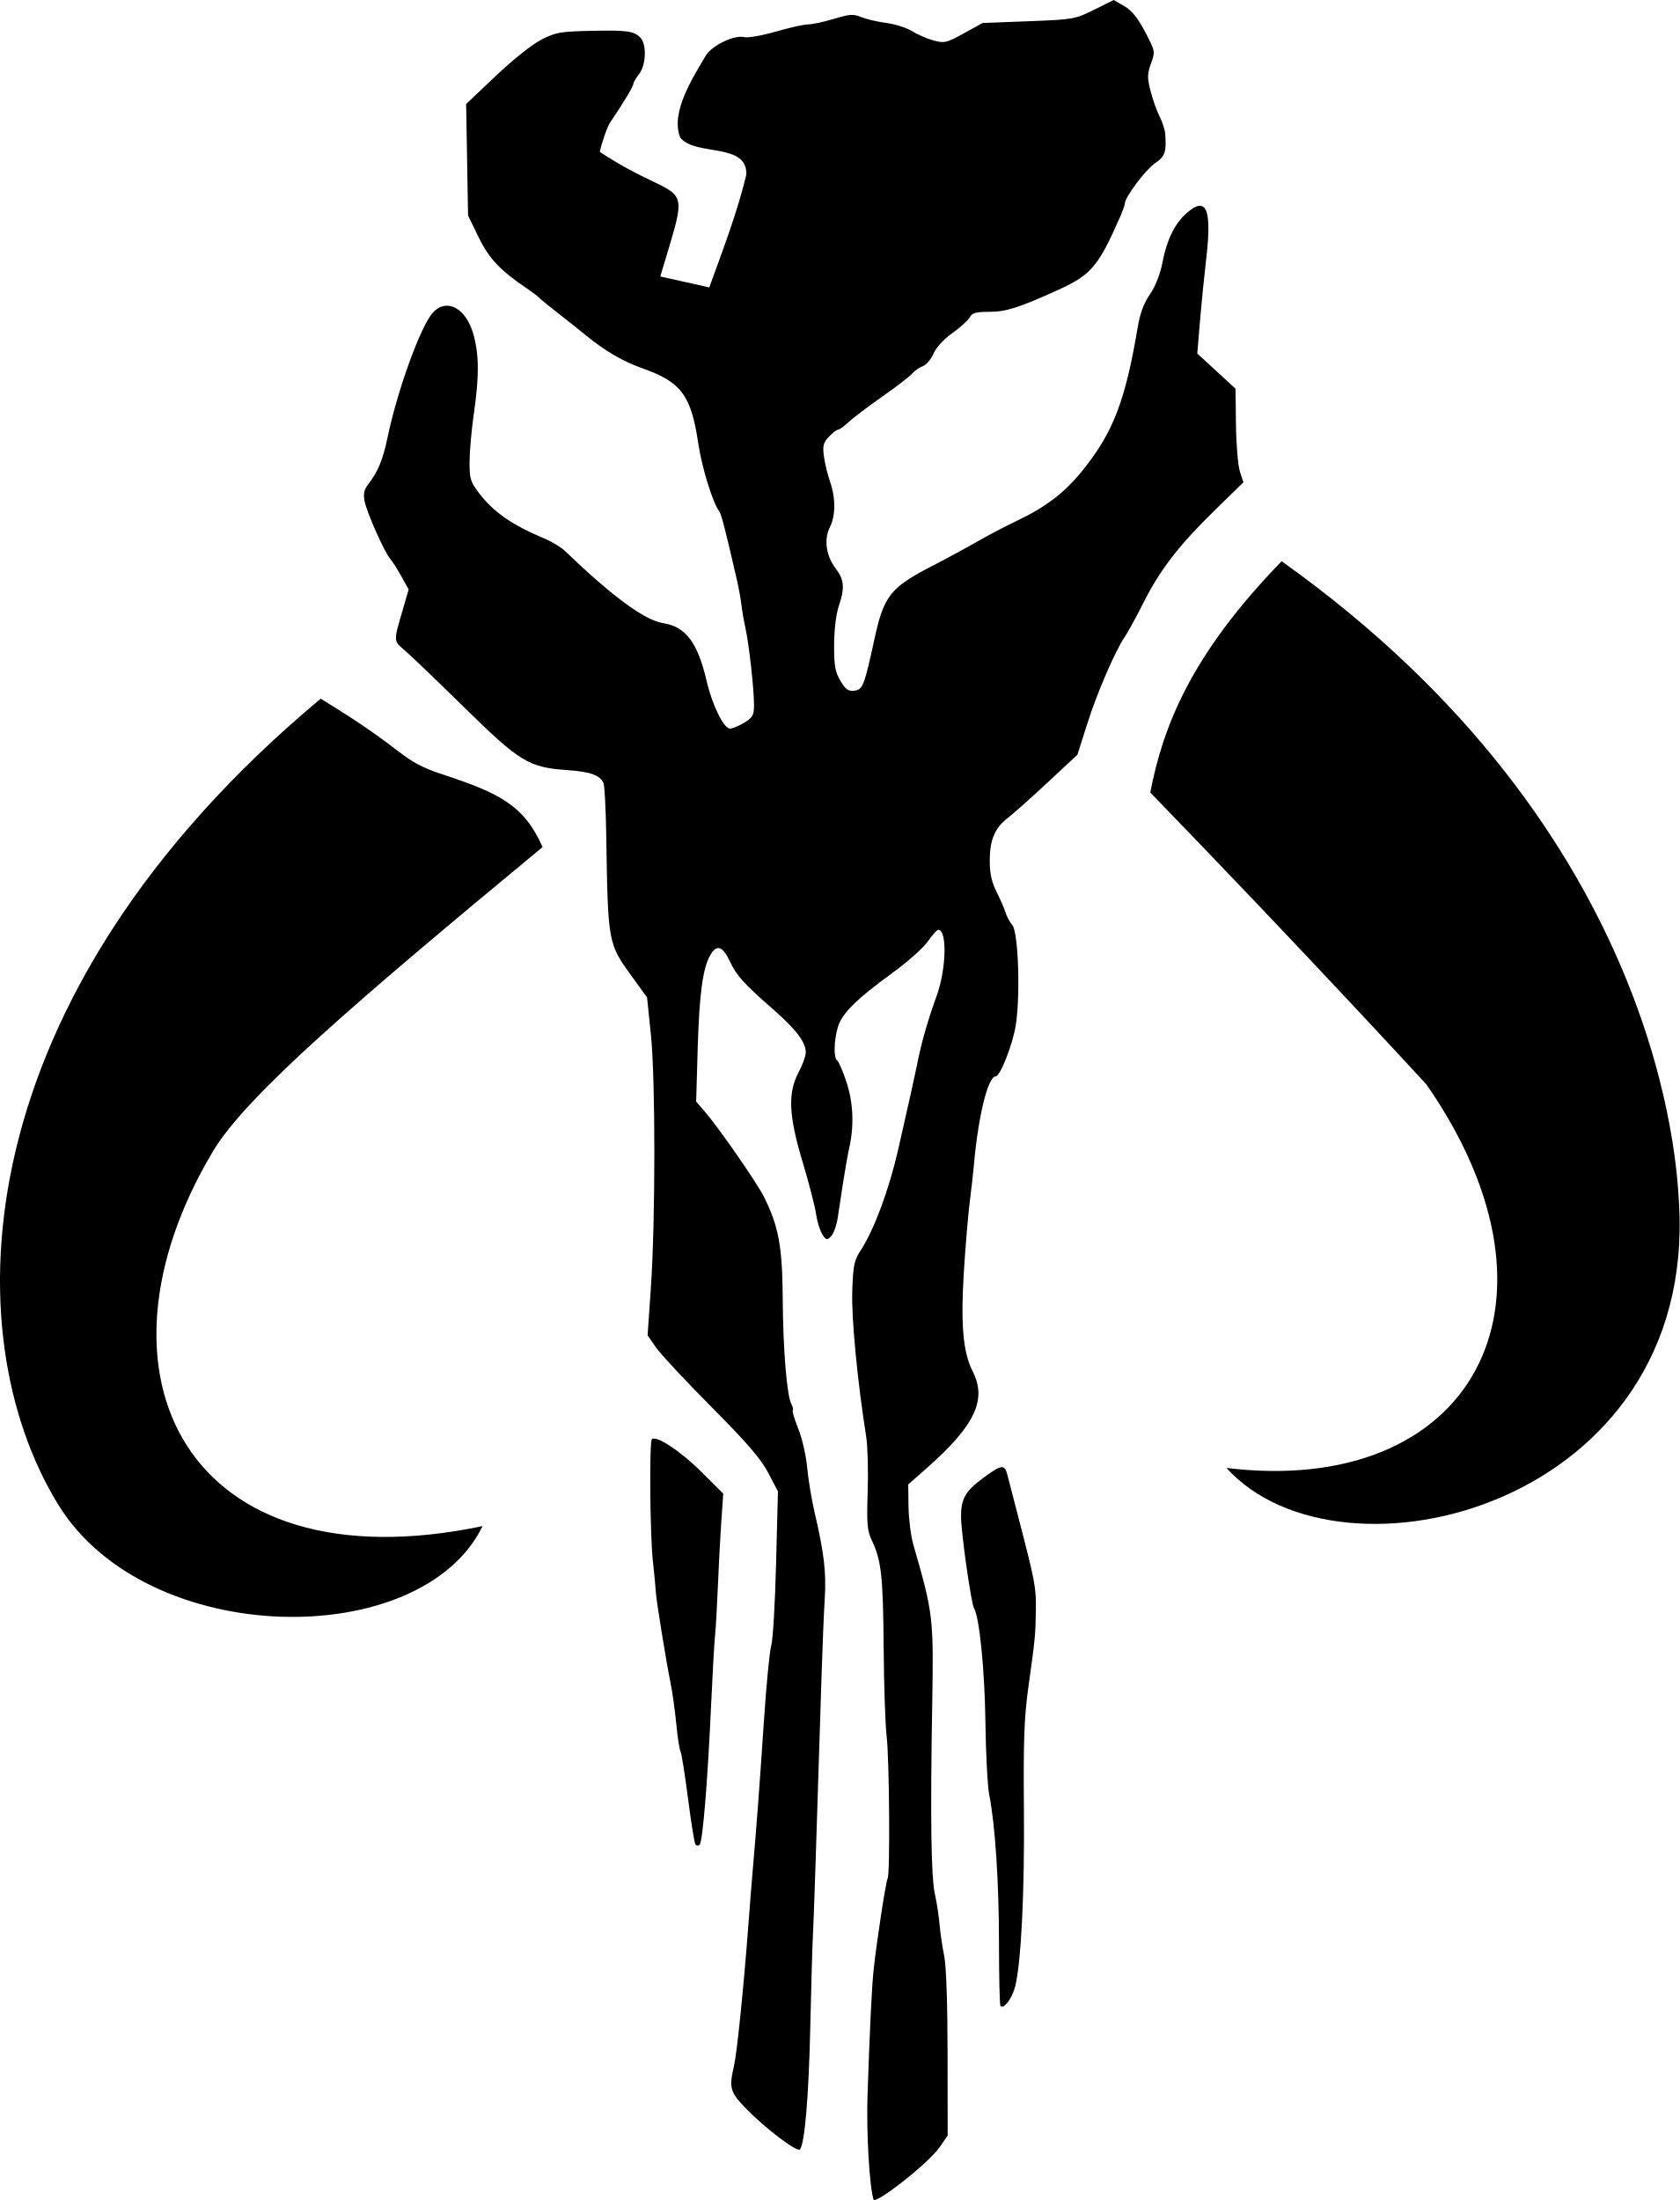
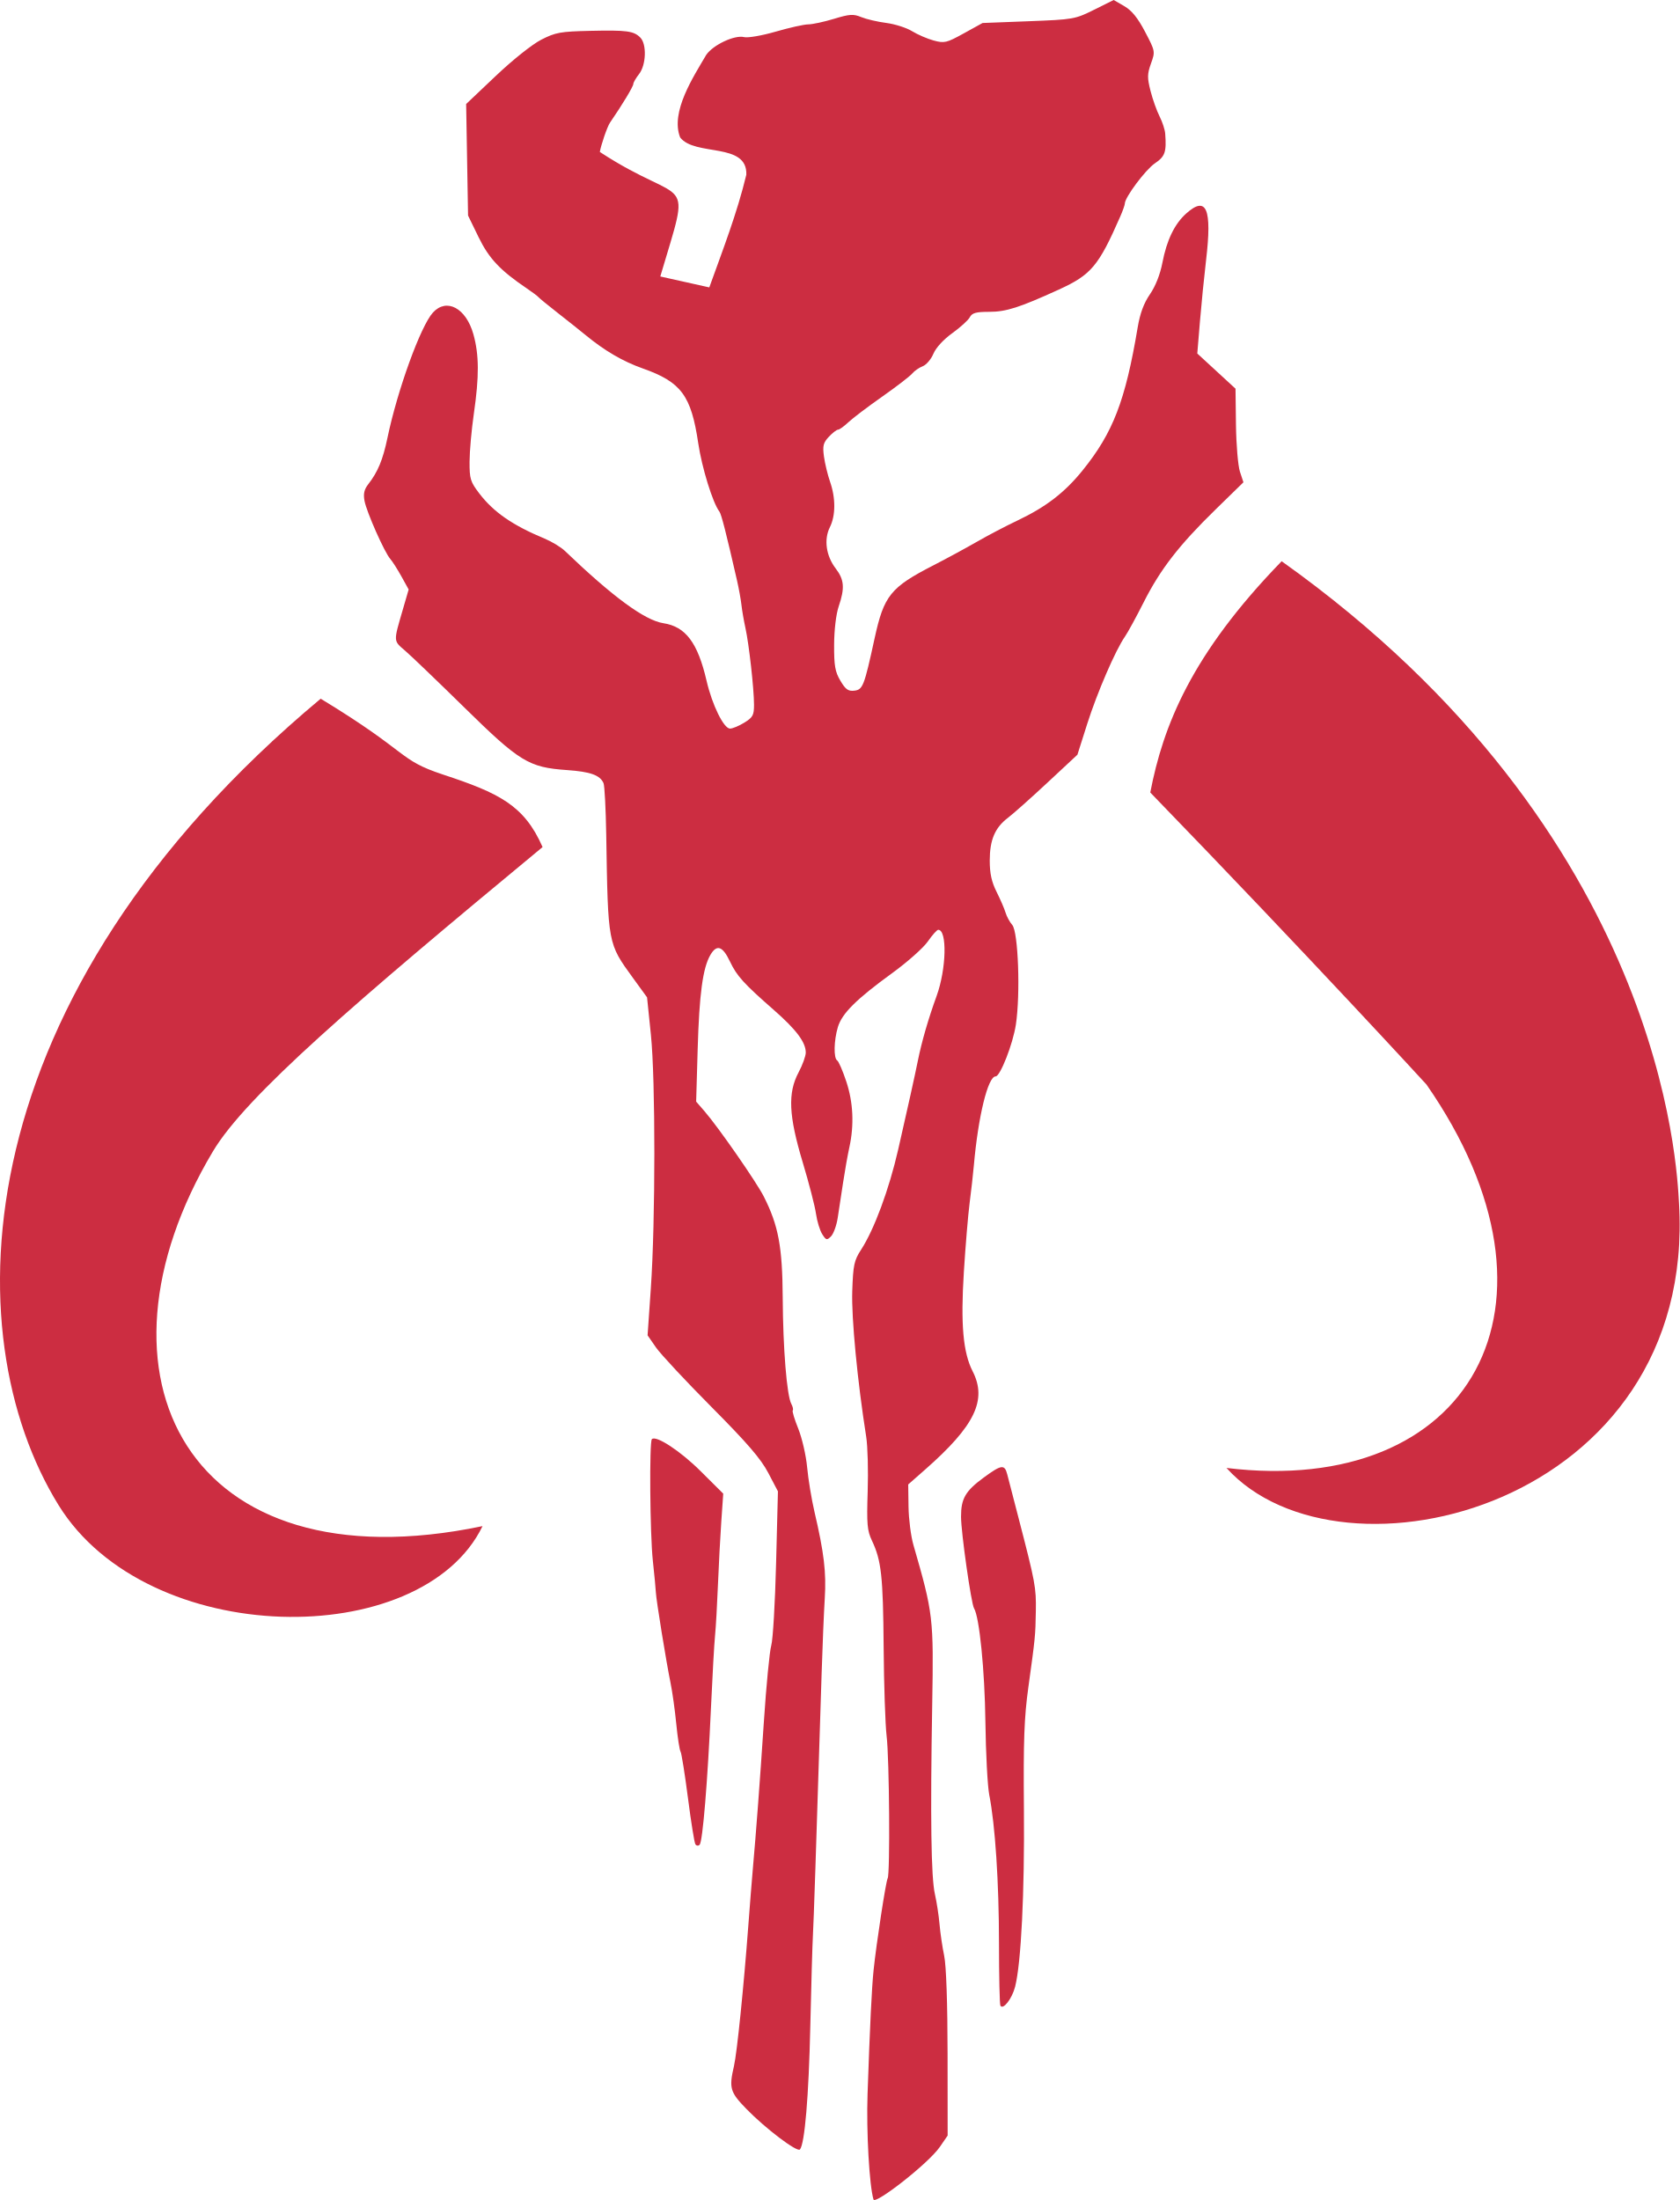
<svg xmlns="http://www.w3.org/2000/svg" version="1.0" width="229.033" height="300" id="s1">
  <g transform="translate(-31.30441,-452.0879)" id="l1">
-     <path d="M150.414,752.023C149.839,750.112 149.424,742.747 149.602,737.618C149.924,728.31 150.176,723.132 150.422,720.765C150.798,717.133 152.102,708.622 152.341,708.235C152.69,707.671 152.577,691.903 152.201,688.821C152.018,687.312 151.835,681.847 151.795,676.676C151.721,667.026 151.486,664.886 150.197,662.168C149.552,660.809 149.475,659.917 149.619,655.473C149.711,652.652 149.621,649.301 149.419,648.026C148.219,640.426 147.392,631.796 147.515,628.164C147.636,624.579 147.765,623.972 148.723,622.496C150.512,619.737 152.537,614.273 153.774,608.863C155.095,603.084 156.045,598.794 156.465,596.713C156.987,594.122 157.886,591.019 159.021,587.894C160.35,584.233 160.479,578.879 159.238,578.879C159.065,578.879 158.428,579.592 157.824,580.464C157.22,581.336 155.035,583.278 152.969,584.779C148.066,588.342 146.112,590.283 145.553,592.149C145.008,593.97 144.958,596.384 145.459,596.694C145.658,596.816 146.215,598.103 146.698,599.552C147.649,602.411 147.793,605.484 147.118,608.549C146.891,609.584 146.505,611.754 146.262,613.37C146.019,614.987 145.689,617.155 145.528,618.187C145.366,619.22 144.957,620.343 144.617,620.682C144.055,621.244 143.947,621.217 143.415,620.373C143.094,619.863 142.714,618.61 142.57,617.589C142.426,616.568 141.613,613.422 140.763,610.598C138.842,604.211 138.701,601.135 140.199,598.318C140.738,597.304 141.178,596.088 141.177,595.614C141.175,594.216 139.886,592.498 136.833,589.821C132.702,586.201 131.778,585.18 130.838,583.2C129.838,581.092 129.045,580.823 128.176,582.297C127.136,584.062 126.653,587.637 126.435,595.198L126.23,602.306L127.374,603.625C129.255,605.79 134.447,613.262 135.451,615.246C137.45,619.197 137.992,622.093 138.033,629.048C138.073,635.986 138.591,642.377 139.205,643.524C139.413,643.913 139.501,644.313 139.402,644.413C139.302,644.513 139.641,645.638 140.156,646.914C140.67,648.19 141.213,650.557 141.363,652.173C141.512,653.79 141.963,656.524 142.365,658.249C143.672,663.853 143.987,666.5 143.767,670.049C143.648,671.966 143.457,676.533 143.342,680.198C142.575,704.669 142.259,714.173 142.149,716.061C142.079,717.247 141.92,722.803 141.795,728.408C141.582,737.957 141.035,744.444 140.38,745.195C140.007,745.623 135.652,742.321 133.046,739.634C130.846,737.367 130.692,736.826 131.39,733.804C131.797,732.039 132.711,723.089 133.342,714.689C133.552,711.887 133.818,708.536 133.933,707.242C134.42,701.752 134.904,695.317 135.464,686.861C135.792,681.903 136.245,677.229 136.47,676.474C136.696,675.72 136.993,670.681 137.13,665.277L137.381,655.452L136.059,652.931C135.052,651.011 133.204,648.866 128.313,643.942C124.78,640.385 121.376,636.733 120.748,635.826L119.607,634.177L120.049,627.791C120.685,618.587 120.691,599.333 120.059,593.185L119.535,588.09L117.611,585.44C114.175,580.707 114.21,580.896 113.969,565.944C113.911,562.388 113.745,559.209 113.6,558.881C113.113,557.784 111.814,557.321 108.596,557.096C103.402,556.732 102.172,555.981 94.622,548.568C91.018,545.03 87.393,541.552 86.567,540.84C84.92,539.421 84.935,539.676 86.236,535.196L87.028,532.473L86.04,530.689C85.496,529.708 84.812,528.635 84.52,528.305C83.737,527.423 81.296,521.923 81.01,520.399C80.828,519.426 80.96,518.834 81.52,518.116C82.827,516.438 83.512,514.789 84.13,511.826C85.497,505.27 88.663,496.54 90.339,494.708C92.2,492.673 94.852,494.092 95.852,497.657C96.64,500.466 96.657,503.392 95.913,508.524C95.601,510.68 95.34,513.609 95.333,515.033C95.322,517.382 95.444,517.783 96.65,519.363C98.604,521.922 101.181,523.707 105.554,525.529C106.547,525.943 107.791,526.696 108.319,527.202C114.867,533.481 119.227,536.682 121.768,537.072C124.8,537.538 126.446,539.733 127.649,544.918C128.417,548.23 129.994,551.442 130.85,551.442C131.198,551.442 132.077,551.075 132.803,550.626C133.962,549.91 134.123,549.611 134.12,548.177C134.116,546.001 133.436,539.926 132.95,537.724C132.736,536.754 132.492,535.343 132.407,534.588C132.322,533.834 132.051,532.335 131.805,531.257C130.311,524.719 129.666,522.197 129.4,521.85C128.493,520.667 127.01,515.873 126.514,512.523C125.55,506.015 124.193,504.186 118.951,502.332C116.232,501.37 113.74,499.915 111.145,497.775C110.472,497.22 108.796,495.886 107.422,494.812C106.048,493.737 104.835,492.745 104.727,492.608C104.619,492.47 103.911,491.938 103.153,491.426C99.496,488.953 97.975,487.337 96.557,484.419L95.127,481.479L94.997,473.875L94.867,466.271L98.915,462.433C101.231,460.237 103.886,458.123 105.119,457.494C107.059,456.505 107.726,456.384 111.782,456.294C116.782,456.183 117.714,456.307 118.614,457.207C119.51,458.103 119.413,460.954 118.445,462.185C118.014,462.733 117.662,463.344 117.662,463.542C117.662,463.88 116.131,466.417 114.483,468.811C114.086,469.388 113.233,471.948 113.095,472.807C125.07,480.654 125.722,475.017 121.34,489.788L128.023,491.278C129.847,486.206 131.813,481.163 133.071,475.912C133.241,471.441 126.052,473.455 124.047,470.827C122.68,467.351 125.881,462.518 127.599,459.579C128.535,458.207 131.478,456.824 132.769,457.148C133.285,457.277 135.207,456.943 137.09,456.398C138.956,455.857 140.948,455.413 141.516,455.412C142.085,455.41 143.663,455.07 145.022,454.657C147.163,454.006 147.662,453.974 148.746,454.421C149.434,454.704 150.967,455.062 152.153,455.216C153.339,455.371 154.92,455.875 155.668,456.338C156.415,456.8 157.738,457.372 158.608,457.609C160.08,458.009 160.363,457.942 162.736,456.632L165.283,455.225L171.555,454.984C177.675,454.749 177.89,454.711 180.495,453.416L183.164,452.088L184.605,452.924C185.633,453.52 186.447,454.524 187.445,456.427C188.831,459.067 188.839,459.11 188.25,460.748C187.735,462.18 187.727,462.683 188.189,464.494C188.483,465.644 189.037,467.203 189.42,467.957C189.803,468.712 190.149,469.77 190.188,470.309C190.372,472.844 190.173,473.416 188.774,474.366C187.503,475.23 184.685,479.002 184.685,479.839C184.685,480.029 184.403,480.829 184.058,481.616C181.106,488.36 180.097,489.561 175.702,491.568C170.314,494.028 168.498,494.61 166.203,494.61C164.385,494.61 163.861,494.755 163.543,495.35C163.325,495.757 162.248,496.736 161.149,497.525C159.954,498.384 158.923,499.509 158.581,500.326C158.267,501.078 157.611,501.844 157.123,502.03C156.636,502.215 155.989,502.665 155.686,503.03C155.384,503.394 153.539,504.813 151.587,506.183C149.635,507.552 147.56,509.125 146.977,509.676C146.393,510.228 145.763,510.68 145.575,510.68C145.388,510.68 144.826,511.114 144.327,511.645C143.561,512.461 143.457,512.88 143.657,514.344C143.788,515.296 144.163,516.846 144.491,517.787C145.267,520.015 145.256,522.393 144.463,523.982C143.628,525.656 143.941,527.88 145.253,529.601C146.428,531.141 146.518,532.273 145.666,534.783C145.308,535.839 145.052,537.978 145.043,540.004C145.029,542.866 145.171,543.682 145.897,544.913C146.601,546.106 146.965,546.366 147.795,546.27C148.956,546.135 149.143,545.655 150.555,539.168C151.834,533.289 152.727,532.181 158.62,529.158C160.345,528.273 162.991,526.839 164.5,525.971C166.009,525.103 168.478,523.808 169.987,523.094C173.897,521.243 176.462,519.276 178.907,516.253C183.075,511.102 184.755,506.747 186.434,496.74C186.757,494.82 187.27,493.432 188.109,492.213C188.864,491.114 189.5,489.507 189.803,487.927C190.398,484.82 191.47,482.608 193.071,481.184C195.825,478.735 196.589,480.544 195.762,487.555C195.495,489.818 195.116,493.61 194.92,495.981L194.564,500.293L197.169,502.691L199.775,505.09L199.837,510.025C199.872,512.739 200.115,515.611 200.378,516.407L200.855,517.855L197.086,521.534C192.084,526.416 189.537,529.699 187.265,534.196C186.23,536.243 185.075,538.36 184.698,538.899C183.421,540.723 180.914,546.521 179.562,550.773L178.218,555.003L174.135,558.808C171.889,560.901 169.471,563.054 168.761,563.593C166.971,564.951 166.263,566.61 166.263,569.446C166.263,571.194 166.517,572.354 167.192,573.698C167.703,574.715 168.253,575.988 168.415,576.527C168.576,577.066 168.989,577.827 169.334,578.219C170.152,579.15 170.458,587.664 169.823,591.824C169.422,594.45 167.694,598.868 167.068,598.868C166.017,598.868 164.687,604.302 164.095,611.019C163.99,612.204 163.732,614.497 163.522,616.114C163.311,617.731 162.957,621.964 162.734,625.521C162.285,632.679 162.624,636.518 163.932,639.083C165.931,643.005 164.235,646.52 157.47,652.468L155.145,654.514L155.188,657.557C155.212,659.231 155.512,661.57 155.854,662.756C158.558,672.118 158.623,672.671 158.418,684.509C158.151,699.978 158.266,708.104 158.785,710.378C159.031,711.456 159.316,713.308 159.417,714.493C159.519,715.679 159.805,717.619 160.053,718.805C160.33,720.13 160.507,725.263 160.513,732.131L160.523,743.302L159.461,744.845C157.9,747.113 150.634,752.757 150.414,752.023zM167.717,725.591C167.611,725.416 167.524,721.568 167.523,717.041C167.522,708.801 167.003,700.902 166.198,696.856C165.963,695.67 165.725,691.172 165.67,686.861C165.582,679.872 164.852,672.583 164.122,671.402C163.734,670.774 162.352,661.051 162.348,658.921C162.343,656.444 162.943,655.407 165.441,653.574C167.869,651.791 168.291,651.736 168.654,653.153C168.82,653.8 169.505,656.446 170.177,659.033C172.477,667.889 172.603,668.568 172.549,671.771C172.491,675.16 172.471,675.36 171.53,682.158C170.956,686.298 170.842,689.419 170.923,698.815C171.02,710.18 170.545,719.753 169.724,722.999C169.312,724.627 168.088,726.209 167.717,725.591zM126.122,703.573C125.984,703.349 125.528,700.503 125.109,697.248C124.69,693.992 124.234,691.147 124.097,690.926C123.96,690.704 123.698,688.993 123.515,687.124C123.332,685.255 122.982,682.755 122.737,681.57C122.158,678.763 120.775,670.232 120.736,669.223C120.719,668.792 120.534,666.852 120.324,664.912C119.931,661.271 119.832,648.697 120.193,648.335C120.755,647.773 124.076,649.952 126.83,652.69L129.923,655.765L129.66,659.554C129.515,661.639 129.308,665.549 129.2,668.243C129.092,670.938 128.915,674.025 128.807,675.102C128.698,676.18 128.45,680.59 128.254,684.901C127.79,695.105 127.118,703.234 126.703,703.649C126.521,703.83 126.26,703.796 126.122,703.573zM75.033,547.366C87.38,554.858 85.487,555.656 91.726,557.713C99.347,560.226 102.785,561.888 105.288,567.597C79.704,588.774 64.855,601.524 60.338,609.096C42.161,639.569 56.831,668.621 97.103,660.195C88.793,677.322 51.415,676.97 39.283,657.325C24.827,633.917 26.348,588.009 75.033,547.366zM198.543,652.263C231.74,656.296 246.778,630.152 225.815,599.978C225.815,599.978 210.069,582.786 188.153,560.156C189.9,551.101 193.713,541.333 206.068,528.62C258.335,565.832 259.972,611.596 260.245,616.133C262.736,657.497 214.148,669.531 198.543,652.263z" style="opacity:1;fill:#000" id="p1" />
+     <path d="M150.414,752.023C149.839,750.112 149.424,742.747 149.602,737.618C149.924,728.31 150.176,723.132 150.422,720.765C150.798,717.133 152.102,708.622 152.341,708.235C152.69,707.671 152.577,691.903 152.201,688.821C152.018,687.312 151.835,681.847 151.795,676.676C151.721,667.026 151.486,664.886 150.197,662.168C149.552,660.809 149.475,659.917 149.619,655.473C149.711,652.652 149.621,649.301 149.419,648.026C148.219,640.426 147.392,631.796 147.515,628.164C147.636,624.579 147.765,623.972 148.723,622.496C150.512,619.737 152.537,614.273 153.774,608.863C155.095,603.084 156.045,598.794 156.465,596.713C156.987,594.122 157.886,591.019 159.021,587.894C160.35,584.233 160.479,578.879 159.238,578.879C159.065,578.879 158.428,579.592 157.824,580.464C157.22,581.336 155.035,583.278 152.969,584.779C148.066,588.342 146.112,590.283 145.553,592.149C145.008,593.97 144.958,596.384 145.459,596.694C145.658,596.816 146.215,598.103 146.698,599.552C147.649,602.411 147.793,605.484 147.118,608.549C146.891,609.584 146.505,611.754 146.262,613.37C146.019,614.987 145.689,617.155 145.528,618.187C145.366,619.22 144.957,620.343 144.617,620.682C144.055,621.244 143.947,621.217 143.415,620.373C143.094,619.863 142.714,618.61 142.57,617.589C142.426,616.568 141.613,613.422 140.763,610.598C138.842,604.211 138.701,601.135 140.199,598.318C140.738,597.304 141.178,596.088 141.177,595.614C141.175,594.216 139.886,592.498 136.833,589.821C132.702,586.201 131.778,585.18 130.838,583.2C129.838,581.092 129.045,580.823 128.176,582.297C127.136,584.062 126.653,587.637 126.435,595.198L126.23,602.306L127.374,603.625C129.255,605.79 134.447,613.262 135.451,615.246C137.45,619.197 137.992,622.093 138.033,629.048C138.073,635.986 138.591,642.377 139.205,643.524C139.413,643.913 139.501,644.313 139.402,644.413C139.302,644.513 139.641,645.638 140.156,646.914C140.67,648.19 141.213,650.557 141.363,652.173C141.512,653.79 141.963,656.524 142.365,658.249C143.672,663.853 143.987,666.5 143.767,670.049C143.648,671.966 143.457,676.533 143.342,680.198C142.575,704.669 142.259,714.173 142.149,716.061C142.079,717.247 141.92,722.803 141.795,728.408C141.582,737.957 141.035,744.444 140.38,745.195C140.007,745.623 135.652,742.321 133.046,739.634C130.846,737.367 130.692,736.826 131.39,733.804C131.797,732.039 132.711,723.089 133.342,714.689C133.552,711.887 133.818,708.536 133.933,707.242C134.42,701.752 134.904,695.317 135.464,686.861C135.792,681.903 136.245,677.229 136.47,676.474C136.696,675.72 136.993,670.681 137.13,665.277L137.381,655.452L136.059,652.931C135.052,651.011 133.204,648.866 128.313,643.942C124.78,640.385 121.376,636.733 120.748,635.826L119.607,634.177L120.049,627.791C120.685,618.587 120.691,599.333 120.059,593.185L119.535,588.09L117.611,585.44C114.175,580.707 114.21,580.896 113.969,565.944C113.911,562.388 113.745,559.209 113.6,558.881C113.113,557.784 111.814,557.321 108.596,557.096C103.402,556.732 102.172,555.981 94.622,548.568C91.018,545.03 87.393,541.552 86.567,540.84C84.92,539.421 84.935,539.676 86.236,535.196L87.028,532.473L86.04,530.689C85.496,529.708 84.812,528.635 84.52,528.305C83.737,527.423 81.296,521.923 81.01,520.399C80.828,519.426 80.96,518.834 81.52,518.116C82.827,516.438 83.512,514.789 84.13,511.826C85.497,505.27 88.663,496.54 90.339,494.708C92.2,492.673 94.852,494.092 95.852,497.657C96.64,500.466 96.657,503.392 95.913,508.524C95.601,510.68 95.34,513.609 95.333,515.033C95.322,517.382 95.444,517.783 96.65,519.363C98.604,521.922 101.181,523.707 105.554,525.529C106.547,525.943 107.791,526.696 108.319,527.202C114.867,533.481 119.227,536.682 121.768,537.072C124.8,537.538 126.446,539.733 127.649,544.918C128.417,548.23 129.994,551.442 130.85,551.442C131.198,551.442 132.077,551.075 132.803,550.626C133.962,549.91 134.123,549.611 134.12,548.177C134.116,546.001 133.436,539.926 132.95,537.724C132.736,536.754 132.492,535.343 132.407,534.588C132.322,533.834 132.051,532.335 131.805,531.257C130.311,524.719 129.666,522.197 129.4,521.85C128.493,520.667 127.01,515.873 126.514,512.523C125.55,506.015 124.193,504.186 118.951,502.332C116.232,501.37 113.74,499.915 111.145,497.775C110.472,497.22 108.796,495.886 107.422,494.812C106.048,493.737 104.835,492.745 104.727,492.608C104.619,492.47 103.911,491.938 103.153,491.426C99.496,488.953 97.975,487.337 96.557,484.419L95.127,481.479L94.997,473.875L94.867,466.271L98.915,462.433C101.231,460.237 103.886,458.123 105.119,457.494C107.059,456.505 107.726,456.384 111.782,456.294C116.782,456.183 117.714,456.307 118.614,457.207C119.51,458.103 119.413,460.954 118.445,462.185C118.014,462.733 117.662,463.344 117.662,463.542C117.662,463.88 116.131,466.417 114.483,468.811C114.086,469.388 113.233,471.948 113.095,472.807C125.07,480.654 125.722,475.017 121.34,489.788L128.023,491.278C129.847,486.206 131.813,481.163 133.071,475.912C133.241,471.441 126.052,473.455 124.047,470.827C122.68,467.351 125.881,462.518 127.599,459.579C128.535,458.207 131.478,456.824 132.769,457.148C133.285,457.277 135.207,456.943 137.09,456.398C138.956,455.857 140.948,455.413 141.516,455.412C142.085,455.41 143.663,455.07 145.022,454.657C147.163,454.006 147.662,453.974 148.746,454.421C149.434,454.704 150.967,455.062 152.153,455.216C153.339,455.371 154.92,455.875 155.668,456.338C156.415,456.8 157.738,457.372 158.608,457.609C160.08,458.009 160.363,457.942 162.736,456.632L165.283,455.225L171.555,454.984C177.675,454.749 177.89,454.711 180.495,453.416L183.164,452.088L184.605,452.924C185.633,453.52 186.447,454.524 187.445,456.427C188.831,459.067 188.839,459.11 188.25,460.748C187.735,462.18 187.727,462.683 188.189,464.494C188.483,465.644 189.037,467.203 189.42,467.957C189.803,468.712 190.149,469.77 190.188,470.309C190.372,472.844 190.173,473.416 188.774,474.366C187.503,475.23 184.685,479.002 184.685,479.839C184.685,480.029 184.403,480.829 184.058,481.616C181.106,488.36 180.097,489.561 175.702,491.568C170.314,494.028 168.498,494.61 166.203,494.61C164.385,494.61 163.861,494.755 163.543,495.35C163.325,495.757 162.248,496.736 161.149,497.525C159.954,498.384 158.923,499.509 158.581,500.326C158.267,501.078 157.611,501.844 157.123,502.03C156.636,502.215 155.989,502.665 155.686,503.03C155.384,503.394 153.539,504.813 151.587,506.183C149.635,507.552 147.56,509.125 146.977,509.676C146.393,510.228 145.763,510.68 145.575,510.68C145.388,510.68 144.826,511.114 144.327,511.645C143.561,512.461 143.457,512.88 143.657,514.344C143.788,515.296 144.163,516.846 144.491,517.787C145.267,520.015 145.256,522.393 144.463,523.982C143.628,525.656 143.941,527.88 145.253,529.601C146.428,531.141 146.518,532.273 145.666,534.783C145.308,535.839 145.052,537.978 145.043,540.004C145.029,542.866 145.171,543.682 145.897,544.913C146.601,546.106 146.965,546.366 147.795,546.27C148.956,546.135 149.143,545.655 150.555,539.168C151.834,533.289 152.727,532.181 158.62,529.158C160.345,528.273 162.991,526.839 164.5,525.971C166.009,525.103 168.478,523.808 169.987,523.094C173.897,521.243 176.462,519.276 178.907,516.253C183.075,511.102 184.755,506.747 186.434,496.74C186.757,494.82 187.27,493.432 188.109,492.213C188.864,491.114 189.5,489.507 189.803,487.927C190.398,484.82 191.47,482.608 193.071,481.184C195.825,478.735 196.589,480.544 195.762,487.555C195.495,489.818 195.116,493.61 194.92,495.981L194.564,500.293L197.169,502.691L199.775,505.09L199.837,510.025C199.872,512.739 200.115,515.611 200.378,516.407L200.855,517.855L197.086,521.534C192.084,526.416 189.537,529.699 187.265,534.196C186.23,536.243 185.075,538.36 184.698,538.899C183.421,540.723 180.914,546.521 179.562,550.773L178.218,555.003L174.135,558.808C171.889,560.901 169.471,563.054 168.761,563.593C166.971,564.951 166.263,566.61 166.263,569.446C166.263,571.194 166.517,572.354 167.192,573.698C167.703,574.715 168.253,575.988 168.415,576.527C168.576,577.066 168.989,577.827 169.334,578.219C170.152,579.15 170.458,587.664 169.823,591.824C169.422,594.45 167.694,598.868 167.068,598.868C166.017,598.868 164.687,604.302 164.095,611.019C163.99,612.204 163.732,614.497 163.522,616.114C163.311,617.731 162.957,621.964 162.734,625.521C162.285,632.679 162.624,636.518 163.932,639.083C165.931,643.005 164.235,646.52 157.47,652.468L155.145,654.514L155.188,657.557C155.212,659.231 155.512,661.57 155.854,662.756C158.558,672.118 158.623,672.671 158.418,684.509C158.151,699.978 158.266,708.104 158.785,710.378C159.031,711.456 159.316,713.308 159.417,714.493C159.519,715.679 159.805,717.619 160.053,718.805C160.33,720.13 160.507,725.263 160.513,732.131L160.523,743.302L159.461,744.845C157.9,747.113 150.634,752.757 150.414,752.023zM167.717,725.591C167.611,725.416 167.524,721.568 167.523,717.041C167.522,708.801 167.003,700.902 166.198,696.856C165.963,695.67 165.725,691.172 165.67,686.861C165.582,679.872 164.852,672.583 164.122,671.402C163.734,670.774 162.352,661.051 162.348,658.921C162.343,656.444 162.943,655.407 165.441,653.574C167.869,651.791 168.291,651.736 168.654,653.153C168.82,653.8 169.505,656.446 170.177,659.033C172.477,667.889 172.603,668.568 172.549,671.771C172.491,675.16 172.471,675.36 171.53,682.158C170.956,686.298 170.842,689.419 170.923,698.815C171.02,710.18 170.545,719.753 169.724,722.999C169.312,724.627 168.088,726.209 167.717,725.591zM126.122,703.573C125.984,703.349 125.528,700.503 125.109,697.248C124.69,693.992 124.234,691.147 124.097,690.926C123.96,690.704 123.698,688.993 123.515,687.124C123.332,685.255 122.982,682.755 122.737,681.57C122.158,678.763 120.775,670.232 120.736,669.223C120.719,668.792 120.534,666.852 120.324,664.912C119.931,661.271 119.832,648.697 120.193,648.335C120.755,647.773 124.076,649.952 126.83,652.69L129.923,655.765L129.66,659.554C129.515,661.639 129.308,665.549 129.2,668.243C129.092,670.938 128.915,674.025 128.807,675.102C128.698,676.18 128.45,680.59 128.254,684.901C127.79,695.105 127.118,703.234 126.703,703.649C126.521,703.83 126.26,703.796 126.122,703.573zM75.033,547.366C87.38,554.858 85.487,555.656 91.726,557.713C99.347,560.226 102.785,561.888 105.288,567.597C79.704,588.774 64.855,601.524 60.338,609.096C42.161,639.569 56.831,668.621 97.103,660.195C88.793,677.322 51.415,676.97 39.283,657.325C24.827,633.917 26.348,588.009 75.033,547.366zM198.543,652.263C231.74,656.296 246.778,630.152 225.815,599.978C225.815,599.978 210.069,582.786 188.153,560.156C189.9,551.101 193.713,541.333 206.068,528.62C258.335,565.832 259.972,611.596 260.245,616.133C262.736,657.497 214.148,669.531 198.543,652.263z" style="opacity:1;fill:#cc2d41" id="p1" />
  </g>
</svg>
